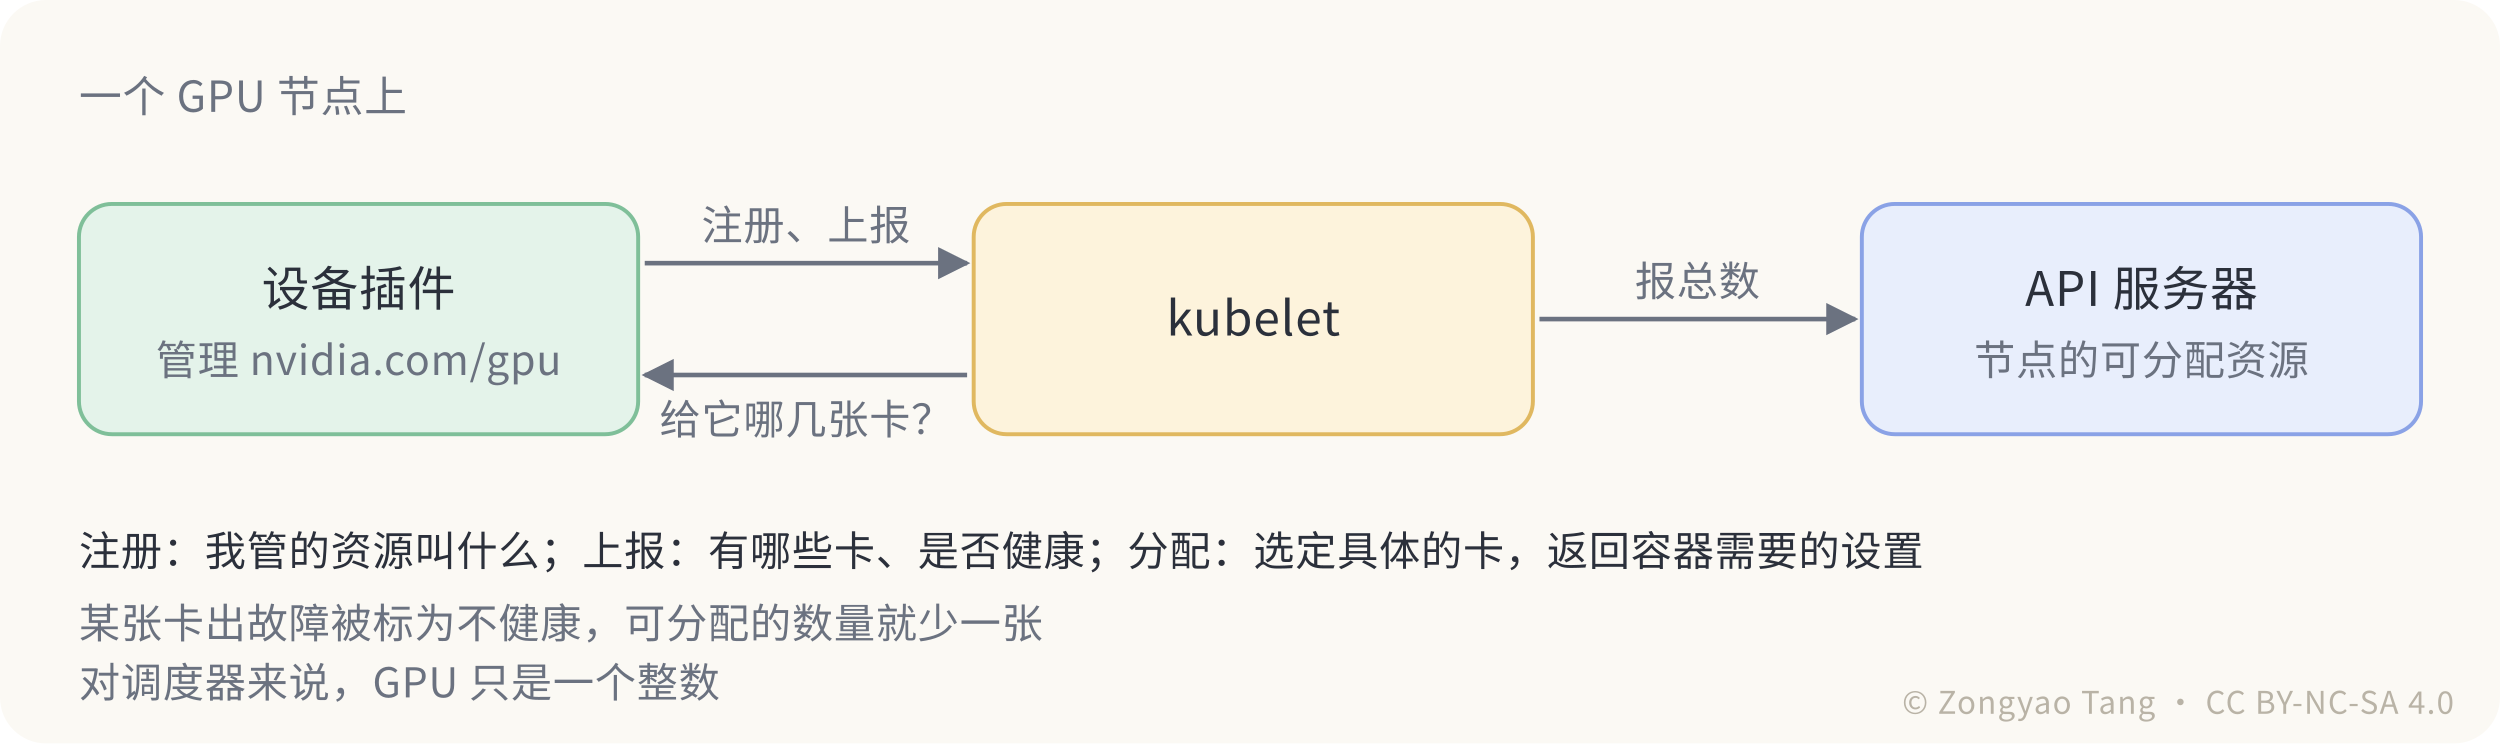
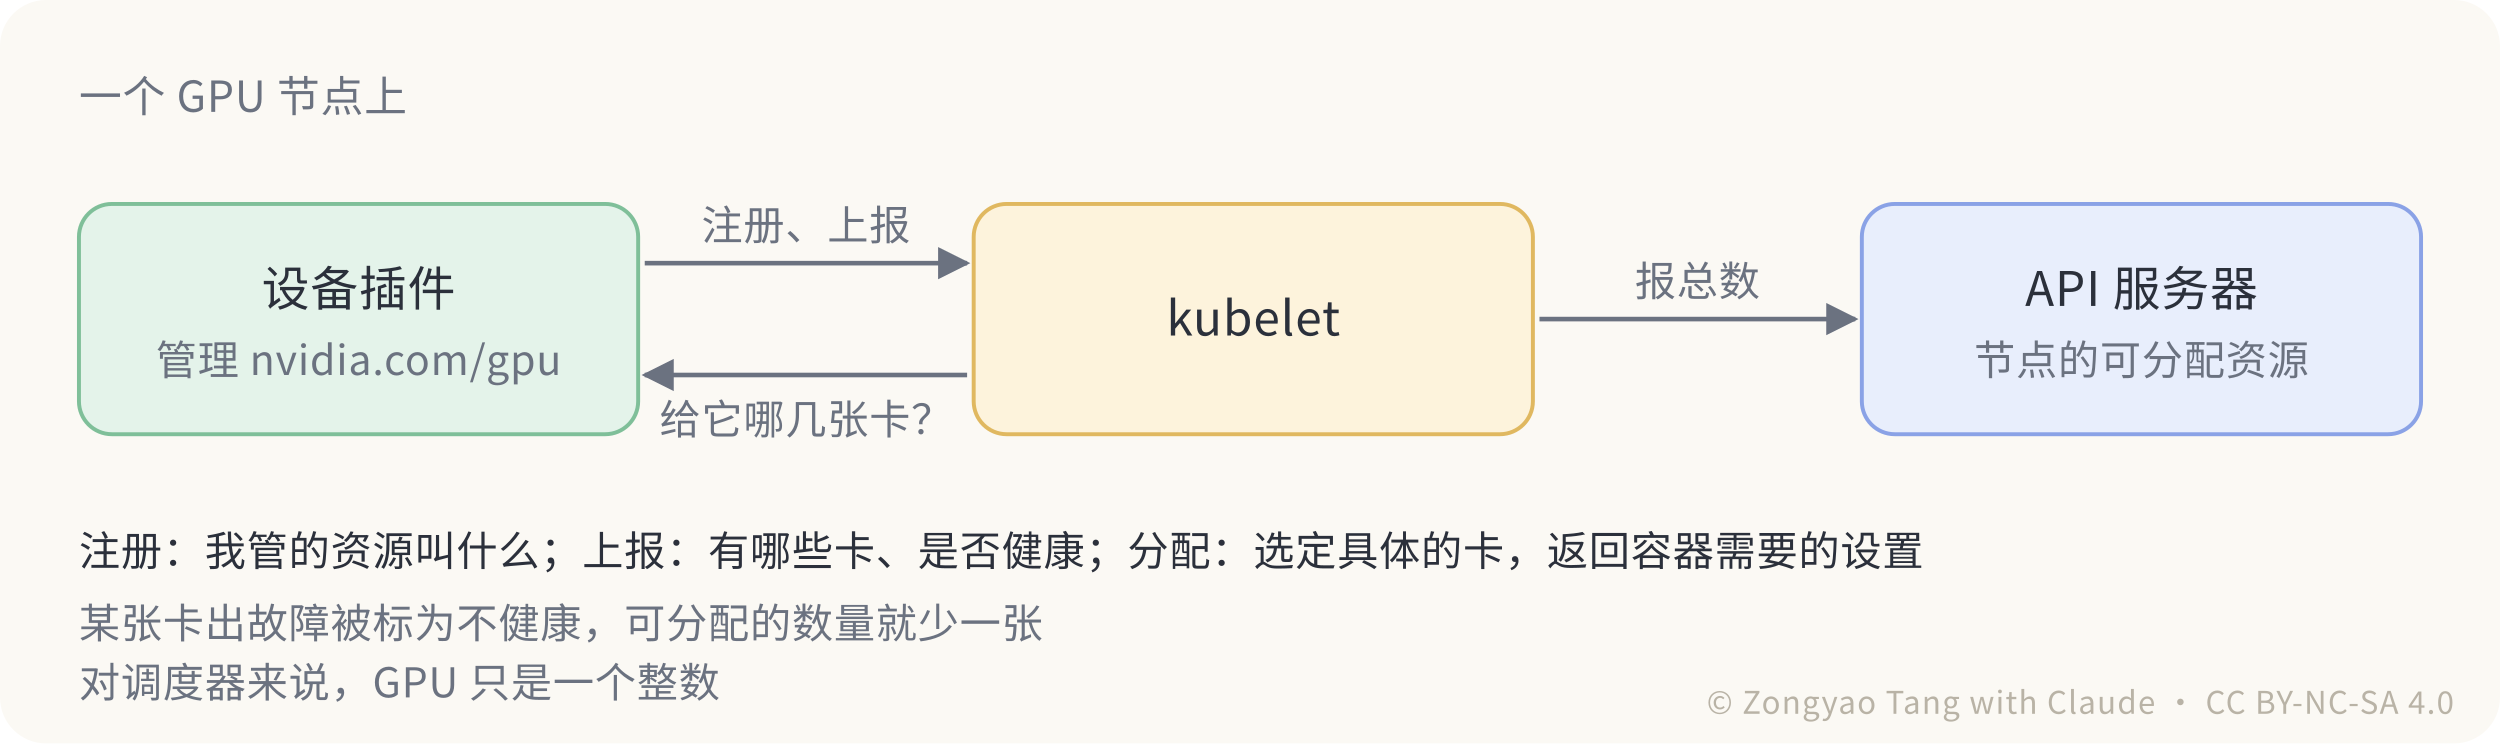
<svg xmlns="http://www.w3.org/2000/svg" viewBox="0 0 760 226" width="760" height="226" font-family="'PingFang SC','Noto Sans CJK SC','Source Han Sans SC','Hiragino Sans GB','Microsoft YaHei',sans-serif" role="img" aria-label="设备插件做的三件事">
  <defs>
    <marker id="tip" viewBox="0 0 10 10" refX="9" refY="5" markerWidth="7" markerHeight="7" orient="auto-start-reverse">
      <path d="M0 0 L10 5 L0 10 z" fill="#6b7280" />
    </marker>
  </defs>
  <rect width="760" height="226" rx="14" fill="#fbf9f4" />
  <text x="24" y="34" font-size="13" fill="#6b7280" font-weight="400" text-anchor="start" letter-spacing=".02em">一个 GPU 节点上</text>
  <rect x="24" y="62" width="170" height="70" rx="10" fill="#e4f3ea" stroke="#7fbf99" stroke-width="1.2" />
  <text x="109.0" y="93.0" font-size="14.5" fill="#2b303b" font-weight="500" text-anchor="middle" letter-spacing=".02em">设备插件</text>
  <text x="109.0" y="114.0" font-size="12.5" fill="#6b7280" font-weight="400" text-anchor="middle" letter-spacing=".02em">管理 nvidia.com/gpu</text>
  <rect x="296" y="62" width="170" height="70" rx="10" fill="#fdf3dc" stroke="#e0b860" stroke-width="1.2" />
  <text x="381.0" y="102.0" font-size="14.5" fill="#2b303b" font-weight="500" text-anchor="middle" letter-spacing=".02em">kubelet</text>
  <rect x="566" y="62" width="170" height="70" rx="10" fill="#e8eefc" stroke="#8aa2e6" stroke-width="1.2" />
  <text x="651.0" y="93.0" font-size="14.5" fill="#2b303b" font-weight="500" text-anchor="middle" letter-spacing=".02em">API 服务器</text>
  <text x="651.0" y="114.0" font-size="12.5" fill="#6b7280" font-weight="400" text-anchor="middle" letter-spacing=".02em">节点的可分配资源</text>
  <line x1="196" y1="80" x2="294" y2="80" stroke="#6b7280" stroke-width="1.4" marker-end="url(#tip)" />
  <text x="245.0" y="73.0" font-size="12.5" fill="#6b7280" font-weight="400" text-anchor="middle" letter-spacing=".02em">注册、上报</text>
  <line x1="294" y1="114" x2="196" y2="114" stroke="#6b7280" stroke-width="1.4" marker-end="url(#tip)" />
  <text x="245.0" y="132.0" font-size="12.5" fill="#6b7280" font-weight="400" text-anchor="middle" letter-spacing=".02em">给它哪几张卡？</text>
  <line x1="468" y1="97" x2="564" y2="97" stroke="#6b7280" stroke-width="1.4" marker-end="url(#tip)" />
  <text x="516.0" y="90.0" font-size="12.5" fill="#6b7280" font-weight="400" text-anchor="middle" letter-spacing=".02em">报总数</text>
  <text x="24" y="172" font-size="12.5" fill="#2b303b" font-weight="400" text-anchor="start" letter-spacing=".02em">注册：我管的资源叫什么；上报：有哪些卡、是否健康；分配：选定具体的卡，返回容器需要的设置</text>
  <text x="24" y="194" font-size="12.5" fill="#6b7280" font-weight="400" text-anchor="start" letter-spacing=".02em">某张卡出故障被标为不健康，可分配的数量就少一张</text>
  <text x="24" y="212" font-size="12.5" fill="#6b7280" font-weight="400" text-anchor="start" letter-spacing=".02em">对调度器来说，GPU 只是一个整数</text>
-   <text x="746" y="217" font-size="9.5" fill="#b9b3a6" text-anchor="end" letter-spacing=".04em">© Zongyao Tang · CC BY-NC-SA 4.0</text>
+   <text x="746" y="217" font-size="9.5" fill="#b9b3a6" text-anchor="end" letter-spacing=".04em">© Zongyao Tang with Claude · CC BY-NC-SA 4.0</text>
</svg>
